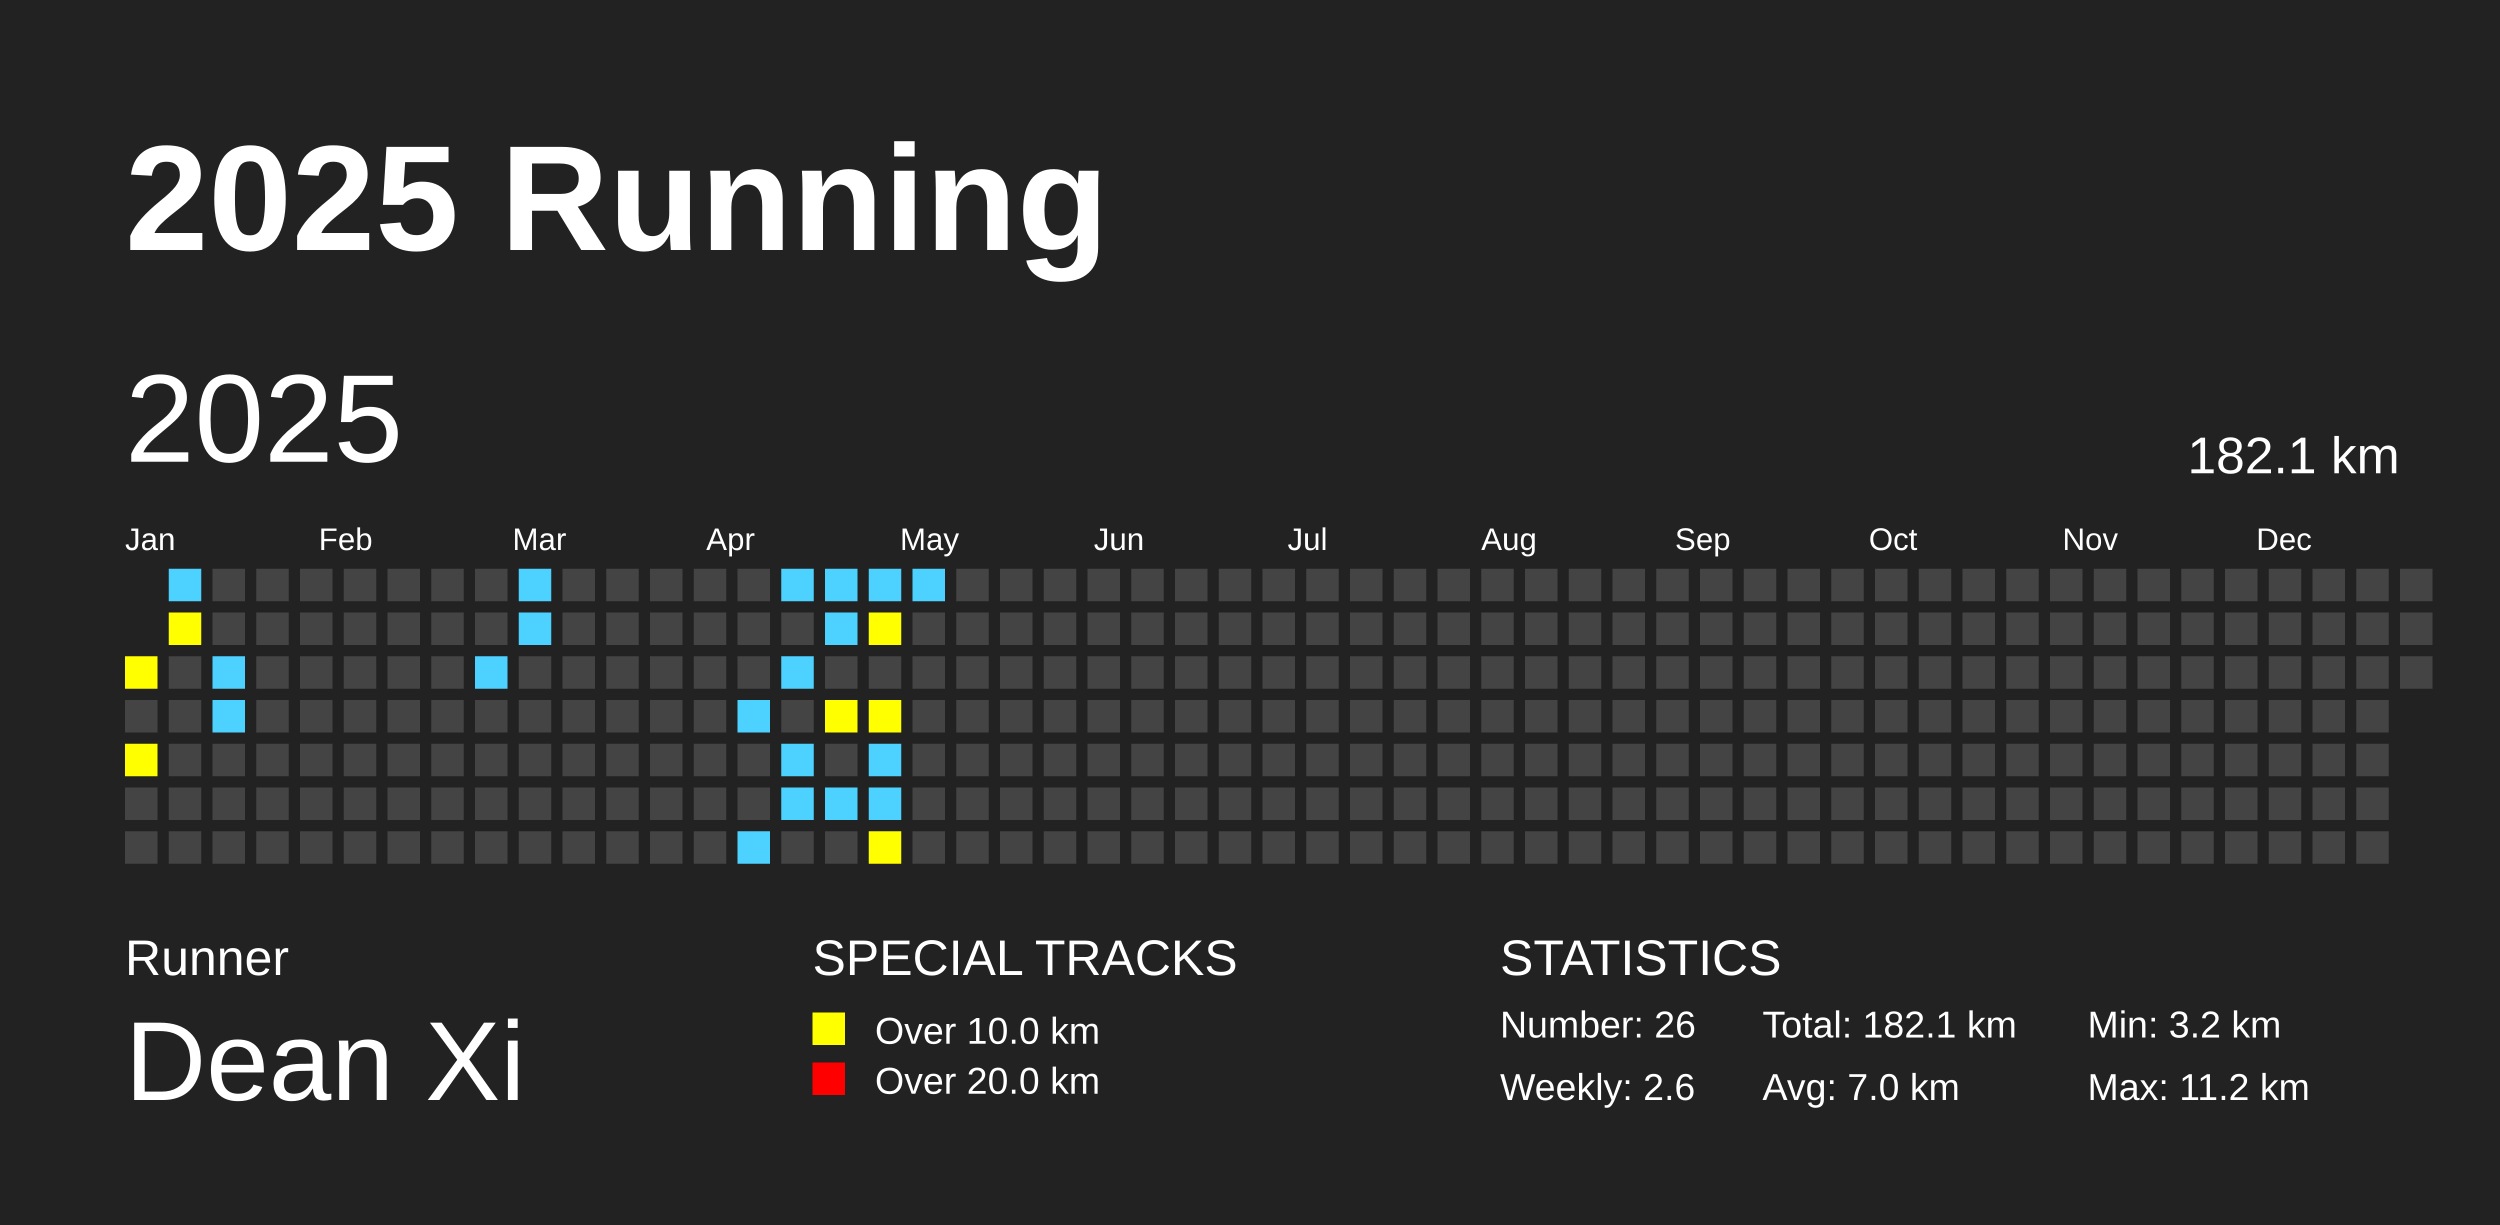
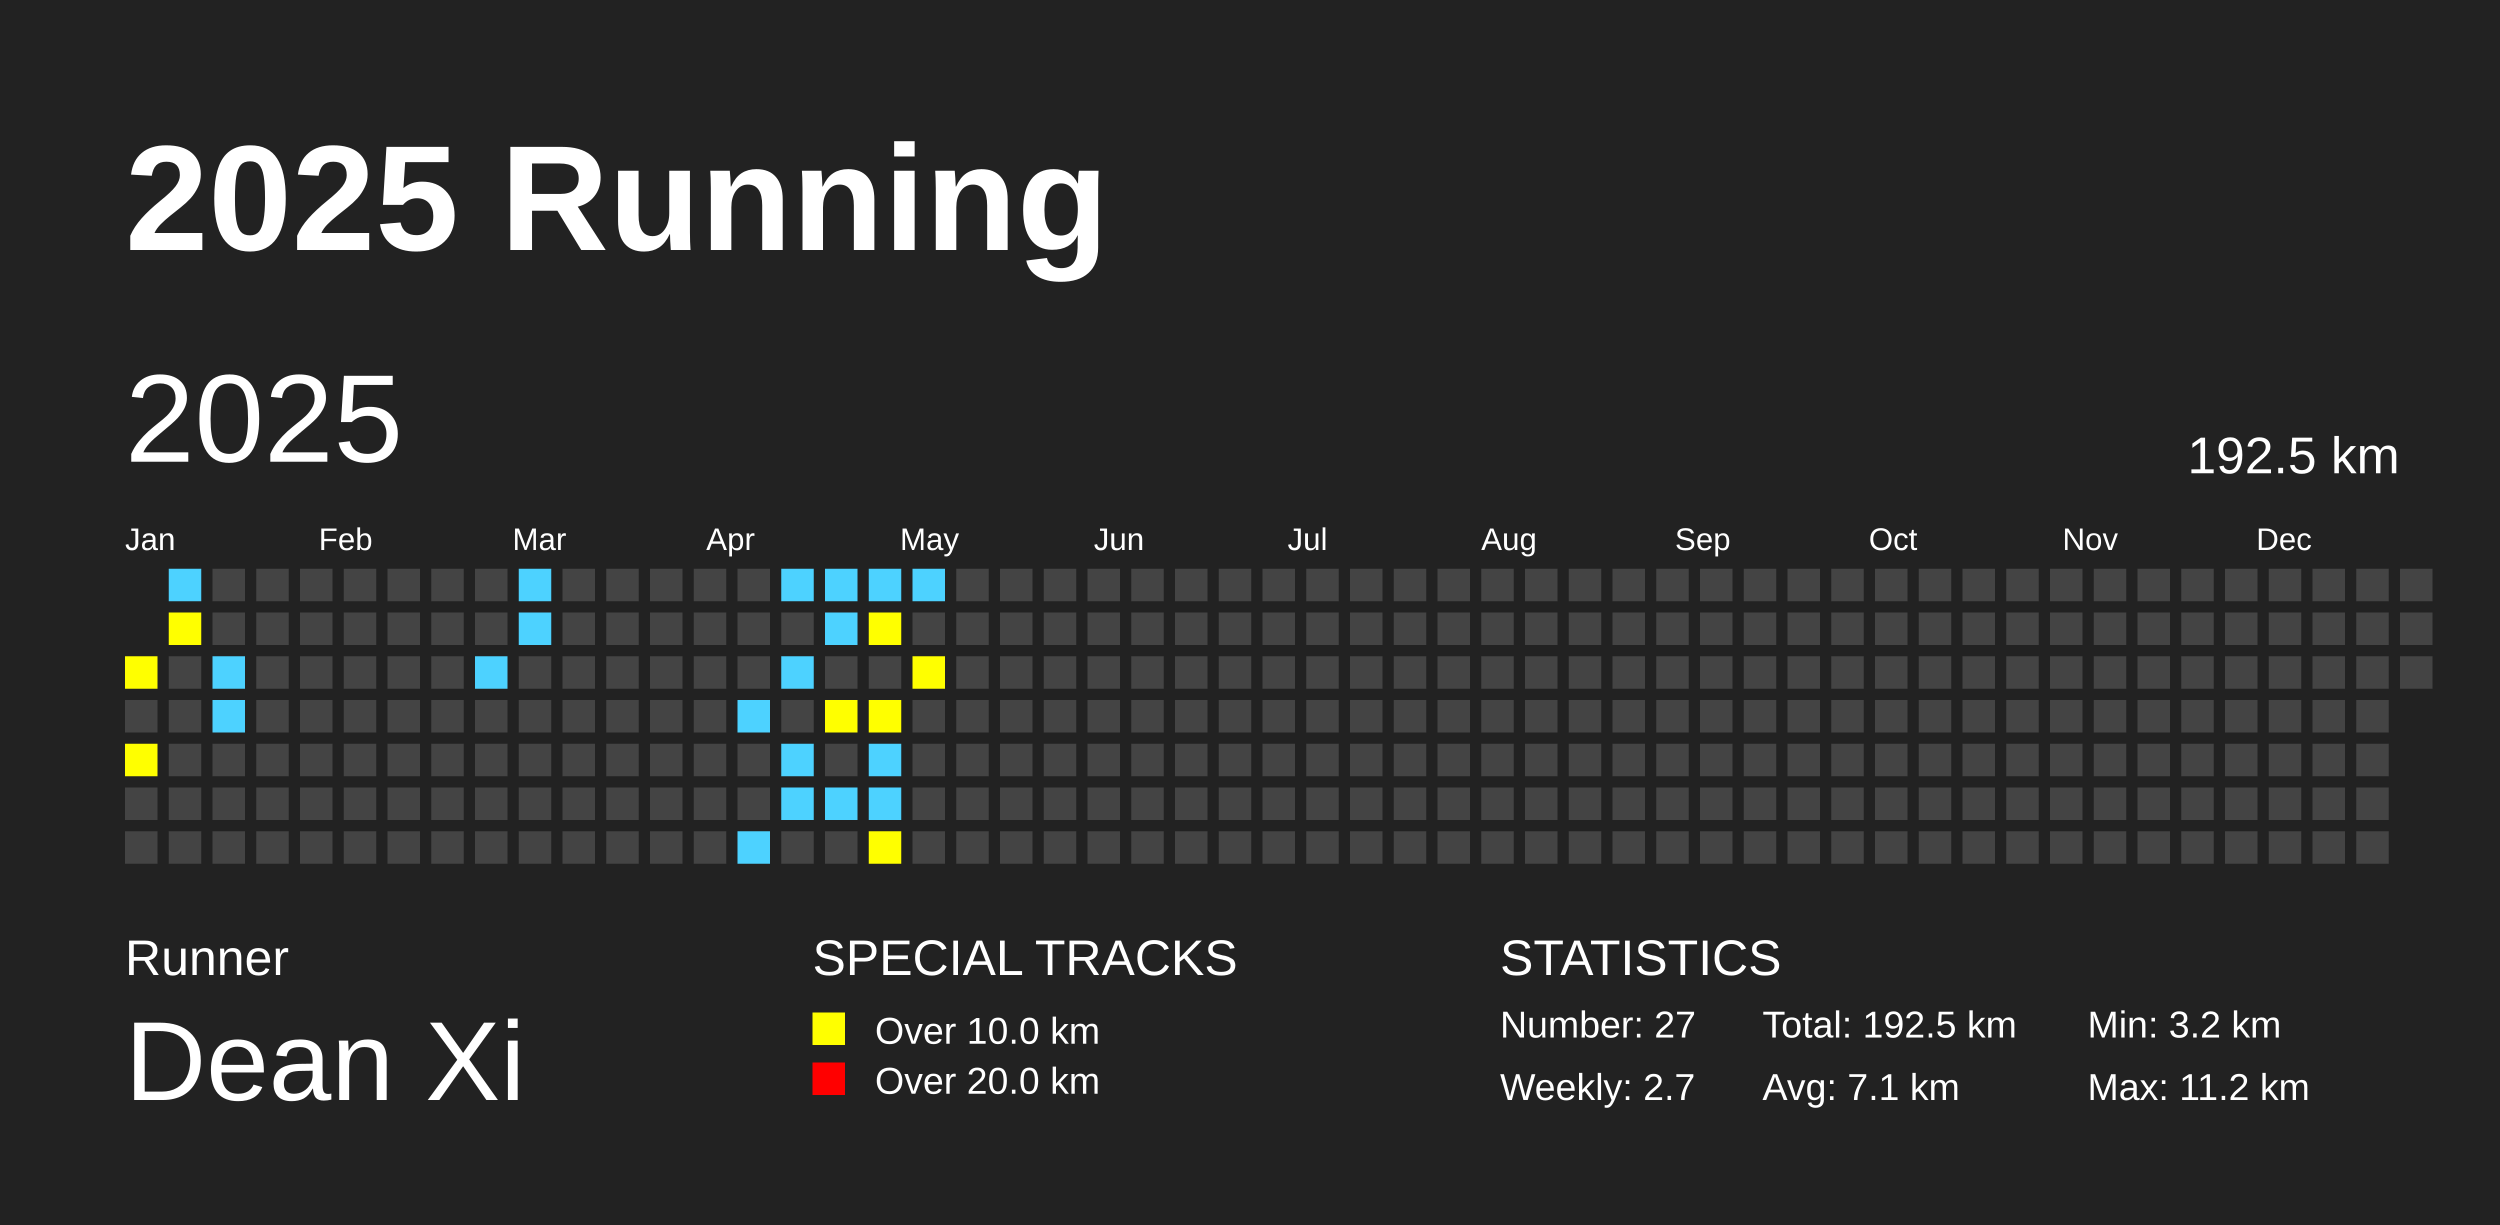
<svg xmlns="http://www.w3.org/2000/svg" baseProfile="full" height="98mm" version="1.1" viewBox="0,0,200,98" width="200mm">
  <defs />
  <rect fill="#222222" height="98" width="200" x="0" y="0" />
  <text fill="#FFFFFF" style="font-size:12px; font-family:Arial; font-weight:bold;" x="10" y="20">2025 Running</text>
  <text fill="#FFFFFF" style="font-size:4px; font-family:Arial" x="10" y="78">Runner</text>
  <text fill="#FFFFFF" style="font-size:9px; font-family:Arial" x="10" y="88">Dean Xi</text>
  <text fill="#FFFFFF" style="font-size:4px; font-family:Arial" x="65" y="78">SPECIAL TRACKS</text>
  <rect fill="yellow" height="2.6" width="2.6" x="65" y="81" />
  <text fill="#FFFFFF" style="font-size:3px; font-family:Arial" x="70" y="83.5">Over 10.0 km</text>
  <rect fill="red" height="2.6" width="2.6" x="65" y="85" />
  <text fill="#FFFFFF" style="font-size:3px; font-family:Arial" x="70" y="87.5">Over 20.0 km</text>
  <text fill="#FFFFFF" style="font-size:4px; font-family:Arial" x="120" y="78">STATISTICS</text>
-   <text fill="#FFFFFF" style="font-size:3px; font-family:Arial" x="120" y="83">Number: 26</text>
-   <text fill="#FFFFFF" style="font-size:3px; font-family:Arial" x="120" y="88">Weekly: 2.6</text>
-   <text fill="#FFFFFF" style="font-size:3px; font-family:Arial" x="141" y="83">Total: 182.1 km</text>
-   <text fill="#FFFFFF" style="font-size:3px; font-family:Arial" x="141" y="88">Avg: 7.0 km</text>
+   <text fill="#FFFFFF" style="font-size:3px; font-family:Arial" x="120" y="83">Number: 27</text>
+   <text fill="#FFFFFF" style="font-size:3px; font-family:Arial" x="120" y="88">Weekly: 2.7</text>
+   <text fill="#FFFFFF" style="font-size:3px; font-family:Arial" x="141" y="83">Total: 192.5 km</text>
+   <text fill="#FFFFFF" style="font-size:3px; font-family:Arial" x="141" y="88">Avg: 7.1 km</text>
  <text fill="#FFFFFF" style="font-size:3px; font-family:Arial" x="167" y="83">Min: 3.2 km</text>
  <text fill="#FFFFFF" style="font-size:3px; font-family:Arial" x="167" y="88">Max: 11.2 km</text>
  <text dominant-baseline="hanging" fill="#FFFFFF" style="font-size:10.0px; font-family:Arial;" x="10" y="30">2025</text>
-   <text dominant-baseline="hanging" fill="#FFFFFF" style="font-size:4.125px; font-family:Arial;" x="175" y="35">182.1 km</text>
+   <text dominant-baseline="hanging" fill="#FFFFFF" style="font-size:4.125px; font-family:Arial;" x="175" y="35">192.5 km</text>
  <text fill="#FFFFFF" style="font-size:2.5px; font-family:Arial" x="10.0" y="44">Jan</text>
  <text fill="#FFFFFF" style="font-size:2.5px; font-family:Arial" x="25.5" y="44">Feb</text>
  <text fill="#FFFFFF" style="font-size:2.5px; font-family:Arial" x="41.0" y="44">Mar</text>
  <text fill="#FFFFFF" style="font-size:2.5px; font-family:Arial" x="56.5" y="44">Apr</text>
  <text fill="#FFFFFF" style="font-size:2.5px; font-family:Arial" x="72.0" y="44">May</text>
  <text fill="#FFFFFF" style="font-size:2.5px; font-family:Arial" x="87.5" y="44">Jun</text>
  <text fill="#FFFFFF" style="font-size:2.5px; font-family:Arial" x="103.0" y="44">Jul</text>
  <text fill="#FFFFFF" style="font-size:2.5px; font-family:Arial" x="118.5" y="44">Aug</text>
  <text fill="#FFFFFF" style="font-size:2.5px; font-family:Arial" x="134.0" y="44">Sep</text>
  <text fill="#FFFFFF" style="font-size:2.5px; font-family:Arial" x="149.5" y="44">Oct</text>
  <text fill="#FFFFFF" style="font-size:2.5px; font-family:Arial" x="165.0" y="44">Nov</text>
  <text fill="#FFFFFF" style="font-size:2.5px; font-family:Arial" x="180.5" y="44">Dec</text>
  <rect fill="yellow" height="2.6" width="2.6" x="10.0" y="52.5" />
  <rect fill="#444444" height="2.6" width="2.6" x="10.0" y="56.0" />
  <rect fill="yellow" height="2.6" width="2.6" x="10.0" y="59.5" />
  <rect fill="#444444" height="2.6" width="2.6" x="10.0" y="63.0" />
  <rect fill="#444444" height="2.6" width="2.6" x="10.0" y="66.5" />
  <rect fill="#4DD2FF" height="2.6" width="2.6" x="13.5" y="45.5" />
  <rect fill="yellow" height="2.6" width="2.6" x="13.5" y="49.0" />
  <rect fill="#444444" height="2.6" width="2.6" x="13.5" y="52.5" />
  <rect fill="#444444" height="2.6" width="2.6" x="13.5" y="56.0" />
  <rect fill="#444444" height="2.6" width="2.6" x="13.5" y="59.5" />
  <rect fill="#444444" height="2.6" width="2.6" x="13.5" y="63.0" />
  <rect fill="#444444" height="2.6" width="2.6" x="13.5" y="66.5" />
  <rect fill="#444444" height="2.6" width="2.6" x="17.0" y="45.5" />
  <rect fill="#444444" height="2.6" width="2.6" x="17.0" y="49.0" />
  <rect fill="#4DD2FF" height="2.6" width="2.6" x="17.0" y="52.5" />
  <rect fill="#4DD2FF" height="2.6" width="2.6" x="17.0" y="56.0" />
  <rect fill="#444444" height="2.6" width="2.6" x="17.0" y="59.5" />
  <rect fill="#444444" height="2.6" width="2.6" x="17.0" y="63.0" />
  <rect fill="#444444" height="2.6" width="2.6" x="17.0" y="66.5" />
  <rect fill="#444444" height="2.6" width="2.6" x="20.5" y="45.5" />
  <rect fill="#444444" height="2.6" width="2.6" x="20.5" y="49.0" />
  <rect fill="#444444" height="2.6" width="2.6" x="20.5" y="52.5" />
  <rect fill="#444444" height="2.6" width="2.6" x="20.5" y="56.0" />
  <rect fill="#444444" height="2.6" width="2.6" x="20.5" y="59.5" />
  <rect fill="#444444" height="2.6" width="2.6" x="20.5" y="63.0" />
  <rect fill="#444444" height="2.6" width="2.6" x="20.5" y="66.5" />
  <rect fill="#444444" height="2.6" width="2.6" x="24.0" y="45.5" />
  <rect fill="#444444" height="2.6" width="2.6" x="24.0" y="49.0" />
  <rect fill="#444444" height="2.6" width="2.6" x="24.0" y="52.5" />
  <rect fill="#444444" height="2.6" width="2.6" x="24.0" y="56.0" />
  <rect fill="#444444" height="2.6" width="2.6" x="24.0" y="59.5" />
  <rect fill="#444444" height="2.6" width="2.6" x="24.0" y="63.0" />
  <rect fill="#444444" height="2.6" width="2.6" x="24.0" y="66.5" />
  <rect fill="#444444" height="2.6" width="2.6" x="27.5" y="45.5" />
  <rect fill="#444444" height="2.6" width="2.6" x="27.5" y="49.0" />
  <rect fill="#444444" height="2.6" width="2.6" x="27.5" y="52.5" />
  <rect fill="#444444" height="2.6" width="2.6" x="27.5" y="56.0" />
  <rect fill="#444444" height="2.6" width="2.6" x="27.5" y="59.5" />
  <rect fill="#444444" height="2.6" width="2.6" x="27.5" y="63.0" />
  <rect fill="#444444" height="2.6" width="2.6" x="27.5" y="66.5" />
  <rect fill="#444444" height="2.6" width="2.6" x="31.0" y="45.5" />
  <rect fill="#444444" height="2.6" width="2.6" x="31.0" y="49.0" />
  <rect fill="#444444" height="2.6" width="2.6" x="31.0" y="52.5" />
  <rect fill="#444444" height="2.6" width="2.6" x="31.0" y="56.0" />
  <rect fill="#444444" height="2.6" width="2.6" x="31.0" y="59.5" />
  <rect fill="#444444" height="2.6" width="2.6" x="31.0" y="63.0" />
  <rect fill="#444444" height="2.6" width="2.6" x="31.0" y="66.5" />
  <rect fill="#444444" height="2.6" width="2.6" x="34.5" y="45.5" />
  <rect fill="#444444" height="2.6" width="2.6" x="34.5" y="49.0" />
  <rect fill="#444444" height="2.6" width="2.6" x="34.5" y="52.5" />
  <rect fill="#444444" height="2.6" width="2.6" x="34.5" y="56.0" />
  <rect fill="#444444" height="2.6" width="2.6" x="34.5" y="59.5" />
  <rect fill="#444444" height="2.6" width="2.6" x="34.5" y="63.0" />
  <rect fill="#444444" height="2.6" width="2.6" x="34.5" y="66.5" />
  <rect fill="#444444" height="2.6" width="2.6" x="38.0" y="45.5" />
  <rect fill="#444444" height="2.6" width="2.6" x="38.0" y="49.0" />
  <rect fill="#4DD2FF" height="2.6" width="2.6" x="38.0" y="52.5" />
  <rect fill="#444444" height="2.6" width="2.6" x="38.0" y="56.0" />
  <rect fill="#444444" height="2.6" width="2.6" x="38.0" y="59.5" />
  <rect fill="#444444" height="2.6" width="2.6" x="38.0" y="63.0" />
  <rect fill="#444444" height="2.6" width="2.6" x="38.0" y="66.5" />
  <rect fill="#4DD2FF" height="2.6" width="2.6" x="41.5" y="45.5" />
  <rect fill="#4DD2FF" height="2.6" width="2.6" x="41.5" y="49.0" />
  <rect fill="#444444" height="2.6" width="2.6" x="41.5" y="52.5" />
  <rect fill="#444444" height="2.6" width="2.6" x="41.5" y="56.0" />
  <rect fill="#444444" height="2.6" width="2.6" x="41.5" y="59.5" />
  <rect fill="#444444" height="2.6" width="2.6" x="41.5" y="63.0" />
  <rect fill="#444444" height="2.6" width="2.6" x="41.5" y="66.5" />
  <rect fill="#444444" height="2.6" width="2.6" x="45.0" y="45.5" />
  <rect fill="#444444" height="2.6" width="2.6" x="45.0" y="49.0" />
  <rect fill="#444444" height="2.6" width="2.6" x="45.0" y="52.5" />
  <rect fill="#444444" height="2.6" width="2.6" x="45.0" y="56.0" />
  <rect fill="#444444" height="2.6" width="2.6" x="45.0" y="59.5" />
  <rect fill="#444444" height="2.6" width="2.6" x="45.0" y="63.0" />
  <rect fill="#444444" height="2.6" width="2.6" x="45.0" y="66.5" />
  <rect fill="#444444" height="2.6" width="2.6" x="48.5" y="45.5" />
  <rect fill="#444444" height="2.6" width="2.6" x="48.5" y="49.0" />
  <rect fill="#444444" height="2.6" width="2.6" x="48.5" y="52.5" />
  <rect fill="#444444" height="2.6" width="2.6" x="48.5" y="56.0" />
  <rect fill="#444444" height="2.6" width="2.6" x="48.5" y="59.5" />
  <rect fill="#444444" height="2.6" width="2.6" x="48.5" y="63.0" />
  <rect fill="#444444" height="2.6" width="2.6" x="48.5" y="66.5" />
  <rect fill="#444444" height="2.6" width="2.6" x="52.0" y="45.5" />
  <rect fill="#444444" height="2.6" width="2.6" x="52.0" y="49.0" />
  <rect fill="#444444" height="2.6" width="2.6" x="52.0" y="52.5" />
  <rect fill="#444444" height="2.6" width="2.6" x="52.0" y="56.0" />
  <rect fill="#444444" height="2.6" width="2.6" x="52.0" y="59.5" />
  <rect fill="#444444" height="2.6" width="2.6" x="52.0" y="63.0" />
  <rect fill="#444444" height="2.6" width="2.6" x="52.0" y="66.5" />
  <rect fill="#444444" height="2.6" width="2.6" x="55.5" y="45.5" />
  <rect fill="#444444" height="2.6" width="2.6" x="55.5" y="49.0" />
  <rect fill="#444444" height="2.6" width="2.6" x="55.5" y="52.5" />
  <rect fill="#444444" height="2.6" width="2.6" x="55.5" y="56.0" />
  <rect fill="#444444" height="2.6" width="2.6" x="55.5" y="59.5" />
  <rect fill="#444444" height="2.6" width="2.6" x="55.5" y="63.0" />
  <rect fill="#444444" height="2.6" width="2.6" x="55.5" y="66.5" />
  <rect fill="#444444" height="2.6" width="2.6" x="59.0" y="45.5" />
  <rect fill="#444444" height="2.6" width="2.6" x="59.0" y="49.0" />
  <rect fill="#444444" height="2.6" width="2.6" x="59.0" y="52.5" />
  <rect fill="#4DD2FF" height="2.6" width="2.6" x="59.0" y="56.0" />
  <rect fill="#444444" height="2.6" width="2.6" x="59.0" y="59.5" />
  <rect fill="#444444" height="2.6" width="2.6" x="59.0" y="63.0" />
  <rect fill="#4DD2FF" height="2.6" width="2.6" x="59.0" y="66.5" />
  <rect fill="#4DD2FF" height="2.6" width="2.6" x="62.5" y="45.5" />
  <rect fill="#444444" height="2.6" width="2.6" x="62.5" y="49.0" />
  <rect fill="#4DD2FF" height="2.6" width="2.6" x="62.5" y="52.5" />
  <rect fill="#444444" height="2.6" width="2.6" x="62.5" y="56.0" />
  <rect fill="#4DD2FF" height="2.6" width="2.6" x="62.5" y="59.5" />
  <rect fill="#4DD2FF" height="2.6" width="2.6" x="62.5" y="63.0" />
  <rect fill="#444444" height="2.6" width="2.6" x="62.5" y="66.5" />
  <rect fill="#4DD2FF" height="2.6" width="2.6" x="66.0" y="45.5" />
  <rect fill="#4DD2FF" height="2.6" width="2.6" x="66.0" y="49.0" />
  <rect fill="#444444" height="2.6" width="2.6" x="66.0" y="52.5" />
  <rect fill="yellow" height="2.6" width="2.6" x="66.0" y="56.0" />
  <rect fill="#444444" height="2.6" width="2.6" x="66.0" y="59.5" />
  <rect fill="#4DD2FF" height="2.6" width="2.6" x="66.0" y="63.0" />
  <rect fill="#444444" height="2.6" width="2.6" x="66.0" y="66.5" />
  <rect fill="#4DD2FF" height="2.6" width="2.6" x="69.5" y="45.5" />
  <rect fill="yellow" height="2.6" width="2.6" x="69.5" y="49.0" />
  <rect fill="#444444" height="2.6" width="2.6" x="69.5" y="52.5" />
  <rect fill="yellow" height="2.6" width="2.6" x="69.5" y="56.0" />
  <rect fill="#4DD2FF" height="2.6" width="2.6" x="69.5" y="59.5" />
  <rect fill="#4DD2FF" height="2.6" width="2.6" x="69.5" y="63.0" />
  <rect fill="yellow" height="2.6" width="2.6" x="69.5" y="66.5" />
  <rect fill="#4DD2FF" height="2.6" width="2.6" x="73.0" y="45.5" />
  <rect fill="#444444" height="2.6" width="2.6" x="73.0" y="49.0" />
-   <rect fill="#444444" height="2.6" width="2.6" x="73.0" y="52.5" />
+   <rect fill="yellow" height="2.6" width="2.6" x="73.0" y="52.5" />
  <rect fill="#444444" height="2.6" width="2.6" x="73.0" y="56.0" />
  <rect fill="#444444" height="2.6" width="2.6" x="73.0" y="59.5" />
  <rect fill="#444444" height="2.6" width="2.6" x="73.0" y="63.0" />
  <rect fill="#444444" height="2.6" width="2.6" x="73.0" y="66.5" />
  <rect fill="#444444" height="2.6" width="2.6" x="76.5" y="45.5" />
  <rect fill="#444444" height="2.6" width="2.6" x="76.5" y="49.0" />
  <rect fill="#444444" height="2.6" width="2.6" x="76.5" y="52.5" />
  <rect fill="#444444" height="2.6" width="2.6" x="76.5" y="56.0" />
  <rect fill="#444444" height="2.6" width="2.6" x="76.5" y="59.5" />
  <rect fill="#444444" height="2.6" width="2.6" x="76.5" y="63.0" />
  <rect fill="#444444" height="2.6" width="2.6" x="76.5" y="66.5" />
  <rect fill="#444444" height="2.6" width="2.6" x="80.0" y="45.5" />
  <rect fill="#444444" height="2.6" width="2.6" x="80.0" y="49.0" />
  <rect fill="#444444" height="2.6" width="2.6" x="80.0" y="52.5" />
  <rect fill="#444444" height="2.6" width="2.6" x="80.0" y="56.0" />
  <rect fill="#444444" height="2.6" width="2.6" x="80.0" y="59.5" />
  <rect fill="#444444" height="2.6" width="2.6" x="80.0" y="63.0" />
  <rect fill="#444444" height="2.6" width="2.6" x="80.0" y="66.5" />
  <rect fill="#444444" height="2.6" width="2.6" x="83.5" y="45.5" />
  <rect fill="#444444" height="2.6" width="2.6" x="83.5" y="49.0" />
  <rect fill="#444444" height="2.6" width="2.6" x="83.5" y="52.5" />
  <rect fill="#444444" height="2.6" width="2.6" x="83.5" y="56.0" />
  <rect fill="#444444" height="2.6" width="2.6" x="83.5" y="59.5" />
  <rect fill="#444444" height="2.6" width="2.6" x="83.5" y="63.0" />
  <rect fill="#444444" height="2.6" width="2.6" x="83.5" y="66.5" />
  <rect fill="#444444" height="2.6" width="2.6" x="87.0" y="45.5" />
  <rect fill="#444444" height="2.6" width="2.6" x="87.0" y="49.0" />
  <rect fill="#444444" height="2.6" width="2.6" x="87.0" y="52.5" />
  <rect fill="#444444" height="2.6" width="2.6" x="87.0" y="56.0" />
  <rect fill="#444444" height="2.6" width="2.6" x="87.0" y="59.5" />
  <rect fill="#444444" height="2.6" width="2.6" x="87.0" y="63.0" />
  <rect fill="#444444" height="2.6" width="2.6" x="87.0" y="66.5" />
  <rect fill="#444444" height="2.6" width="2.6" x="90.5" y="45.5" />
  <rect fill="#444444" height="2.6" width="2.6" x="90.5" y="49.0" />
  <rect fill="#444444" height="2.6" width="2.6" x="90.5" y="52.5" />
  <rect fill="#444444" height="2.6" width="2.6" x="90.5" y="56.0" />
  <rect fill="#444444" height="2.6" width="2.6" x="90.5" y="59.5" />
  <rect fill="#444444" height="2.6" width="2.6" x="90.5" y="63.0" />
  <rect fill="#444444" height="2.6" width="2.6" x="90.5" y="66.5" />
  <rect fill="#444444" height="2.6" width="2.6" x="94.0" y="45.5" />
  <rect fill="#444444" height="2.6" width="2.6" x="94.0" y="49.0" />
  <rect fill="#444444" height="2.6" width="2.6" x="94.0" y="52.5" />
  <rect fill="#444444" height="2.6" width="2.6" x="94.0" y="56.0" />
  <rect fill="#444444" height="2.6" width="2.6" x="94.0" y="59.5" />
  <rect fill="#444444" height="2.6" width="2.6" x="94.0" y="63.0" />
  <rect fill="#444444" height="2.6" width="2.6" x="94.0" y="66.5" />
  <rect fill="#444444" height="2.6" width="2.6" x="97.5" y="45.5" />
  <rect fill="#444444" height="2.6" width="2.6" x="97.5" y="49.0" />
  <rect fill="#444444" height="2.6" width="2.6" x="97.5" y="52.5" />
  <rect fill="#444444" height="2.6" width="2.6" x="97.5" y="56.0" />
  <rect fill="#444444" height="2.6" width="2.6" x="97.5" y="59.5" />
  <rect fill="#444444" height="2.6" width="2.6" x="97.5" y="63.0" />
  <rect fill="#444444" height="2.6" width="2.6" x="97.5" y="66.5" />
  <rect fill="#444444" height="2.6" width="2.6" x="101.0" y="45.5" />
  <rect fill="#444444" height="2.6" width="2.6" x="101.0" y="49.0" />
  <rect fill="#444444" height="2.6" width="2.6" x="101.0" y="52.5" />
  <rect fill="#444444" height="2.6" width="2.6" x="101.0" y="56.0" />
  <rect fill="#444444" height="2.6" width="2.6" x="101.0" y="59.5" />
  <rect fill="#444444" height="2.6" width="2.6" x="101.0" y="63.0" />
  <rect fill="#444444" height="2.6" width="2.6" x="101.0" y="66.5" />
  <rect fill="#444444" height="2.6" width="2.6" x="104.5" y="45.5" />
  <rect fill="#444444" height="2.6" width="2.6" x="104.5" y="49.0" />
  <rect fill="#444444" height="2.6" width="2.6" x="104.5" y="52.5" />
  <rect fill="#444444" height="2.6" width="2.6" x="104.5" y="56.0" />
  <rect fill="#444444" height="2.6" width="2.6" x="104.5" y="59.5" />
  <rect fill="#444444" height="2.6" width="2.6" x="104.5" y="63.0" />
  <rect fill="#444444" height="2.6" width="2.6" x="104.5" y="66.5" />
  <rect fill="#444444" height="2.6" width="2.6" x="108.0" y="45.5" />
  <rect fill="#444444" height="2.6" width="2.6" x="108.0" y="49.0" />
  <rect fill="#444444" height="2.6" width="2.6" x="108.0" y="52.5" />
  <rect fill="#444444" height="2.6" width="2.6" x="108.0" y="56.0" />
  <rect fill="#444444" height="2.6" width="2.6" x="108.0" y="59.5" />
  <rect fill="#444444" height="2.6" width="2.6" x="108.0" y="63.0" />
  <rect fill="#444444" height="2.6" width="2.6" x="108.0" y="66.5" />
  <rect fill="#444444" height="2.6" width="2.6" x="111.5" y="45.5" />
  <rect fill="#444444" height="2.6" width="2.6" x="111.5" y="49.0" />
  <rect fill="#444444" height="2.6" width="2.6" x="111.5" y="52.5" />
  <rect fill="#444444" height="2.6" width="2.6" x="111.5" y="56.0" />
  <rect fill="#444444" height="2.6" width="2.6" x="111.5" y="59.5" />
  <rect fill="#444444" height="2.6" width="2.6" x="111.5" y="63.0" />
  <rect fill="#444444" height="2.6" width="2.6" x="111.5" y="66.5" />
  <rect fill="#444444" height="2.6" width="2.6" x="115.0" y="45.5" />
  <rect fill="#444444" height="2.6" width="2.6" x="115.0" y="49.0" />
  <rect fill="#444444" height="2.6" width="2.6" x="115.0" y="52.5" />
  <rect fill="#444444" height="2.6" width="2.6" x="115.0" y="56.0" />
  <rect fill="#444444" height="2.6" width="2.6" x="115.0" y="59.5" />
  <rect fill="#444444" height="2.6" width="2.6" x="115.0" y="63.0" />
  <rect fill="#444444" height="2.6" width="2.6" x="115.0" y="66.5" />
  <rect fill="#444444" height="2.6" width="2.6" x="118.5" y="45.5" />
  <rect fill="#444444" height="2.6" width="2.6" x="118.5" y="49.0" />
  <rect fill="#444444" height="2.6" width="2.6" x="118.5" y="52.5" />
  <rect fill="#444444" height="2.6" width="2.6" x="118.5" y="56.0" />
  <rect fill="#444444" height="2.6" width="2.6" x="118.5" y="59.5" />
  <rect fill="#444444" height="2.6" width="2.6" x="118.5" y="63.0" />
  <rect fill="#444444" height="2.6" width="2.6" x="118.5" y="66.5" />
  <rect fill="#444444" height="2.6" width="2.6" x="122.0" y="45.5" />
  <rect fill="#444444" height="2.6" width="2.6" x="122.0" y="49.0" />
  <rect fill="#444444" height="2.6" width="2.6" x="122.0" y="52.5" />
  <rect fill="#444444" height="2.6" width="2.6" x="122.0" y="56.0" />
  <rect fill="#444444" height="2.6" width="2.6" x="122.0" y="59.5" />
  <rect fill="#444444" height="2.6" width="2.6" x="122.0" y="63.0" />
  <rect fill="#444444" height="2.6" width="2.6" x="122.0" y="66.5" />
  <rect fill="#444444" height="2.6" width="2.6" x="125.5" y="45.5" />
  <rect fill="#444444" height="2.6" width="2.6" x="125.5" y="49.0" />
  <rect fill="#444444" height="2.6" width="2.6" x="125.5" y="52.5" />
  <rect fill="#444444" height="2.6" width="2.6" x="125.5" y="56.0" />
  <rect fill="#444444" height="2.6" width="2.6" x="125.5" y="59.5" />
  <rect fill="#444444" height="2.6" width="2.6" x="125.5" y="63.0" />
  <rect fill="#444444" height="2.6" width="2.6" x="125.5" y="66.5" />
  <rect fill="#444444" height="2.6" width="2.6" x="129.0" y="45.5" />
  <rect fill="#444444" height="2.6" width="2.6" x="129.0" y="49.0" />
  <rect fill="#444444" height="2.6" width="2.6" x="129.0" y="52.5" />
  <rect fill="#444444" height="2.6" width="2.6" x="129.0" y="56.0" />
  <rect fill="#444444" height="2.6" width="2.6" x="129.0" y="59.5" />
  <rect fill="#444444" height="2.6" width="2.6" x="129.0" y="63.0" />
  <rect fill="#444444" height="2.6" width="2.6" x="129.0" y="66.5" />
  <rect fill="#444444" height="2.6" width="2.6" x="132.5" y="45.5" />
  <rect fill="#444444" height="2.6" width="2.6" x="132.5" y="49.0" />
  <rect fill="#444444" height="2.6" width="2.6" x="132.5" y="52.5" />
  <rect fill="#444444" height="2.6" width="2.6" x="132.5" y="56.0" />
  <rect fill="#444444" height="2.6" width="2.6" x="132.5" y="59.5" />
  <rect fill="#444444" height="2.6" width="2.6" x="132.5" y="63.0" />
  <rect fill="#444444" height="2.6" width="2.6" x="132.5" y="66.5" />
  <rect fill="#444444" height="2.6" width="2.6" x="136.0" y="45.5" />
  <rect fill="#444444" height="2.6" width="2.6" x="136.0" y="49.0" />
  <rect fill="#444444" height="2.6" width="2.6" x="136.0" y="52.5" />
  <rect fill="#444444" height="2.6" width="2.6" x="136.0" y="56.0" />
  <rect fill="#444444" height="2.6" width="2.6" x="136.0" y="59.5" />
  <rect fill="#444444" height="2.6" width="2.6" x="136.0" y="63.0" />
  <rect fill="#444444" height="2.6" width="2.6" x="136.0" y="66.5" />
  <rect fill="#444444" height="2.6" width="2.6" x="139.5" y="45.5" />
  <rect fill="#444444" height="2.6" width="2.6" x="139.5" y="49.0" />
  <rect fill="#444444" height="2.6" width="2.6" x="139.5" y="52.5" />
  <rect fill="#444444" height="2.6" width="2.6" x="139.5" y="56.0" />
  <rect fill="#444444" height="2.6" width="2.6" x="139.5" y="59.5" />
  <rect fill="#444444" height="2.6" width="2.6" x="139.5" y="63.0" />
  <rect fill="#444444" height="2.6" width="2.6" x="139.5" y="66.5" />
  <rect fill="#444444" height="2.6" width="2.6" x="143.0" y="45.5" />
  <rect fill="#444444" height="2.6" width="2.6" x="143.0" y="49.0" />
  <rect fill="#444444" height="2.6" width="2.6" x="143.0" y="52.5" />
  <rect fill="#444444" height="2.6" width="2.6" x="143.0" y="56.0" />
  <rect fill="#444444" height="2.6" width="2.6" x="143.0" y="59.5" />
  <rect fill="#444444" height="2.6" width="2.6" x="143.0" y="63.0" />
  <rect fill="#444444" height="2.6" width="2.6" x="143.0" y="66.5" />
  <rect fill="#444444" height="2.6" width="2.6" x="146.5" y="45.5" />
  <rect fill="#444444" height="2.6" width="2.6" x="146.5" y="49.0" />
  <rect fill="#444444" height="2.6" width="2.6" x="146.5" y="52.5" />
  <rect fill="#444444" height="2.6" width="2.6" x="146.5" y="56.0" />
  <rect fill="#444444" height="2.6" width="2.6" x="146.5" y="59.5" />
  <rect fill="#444444" height="2.6" width="2.6" x="146.5" y="63.0" />
  <rect fill="#444444" height="2.6" width="2.6" x="146.5" y="66.5" />
  <rect fill="#444444" height="2.6" width="2.6" x="150.0" y="45.5" />
  <rect fill="#444444" height="2.6" width="2.6" x="150.0" y="49.0" />
  <rect fill="#444444" height="2.6" width="2.6" x="150.0" y="52.5" />
  <rect fill="#444444" height="2.6" width="2.6" x="150.0" y="56.0" />
  <rect fill="#444444" height="2.6" width="2.6" x="150.0" y="59.5" />
  <rect fill="#444444" height="2.6" width="2.6" x="150.0" y="63.0" />
  <rect fill="#444444" height="2.6" width="2.6" x="150.0" y="66.5" />
  <rect fill="#444444" height="2.6" width="2.6" x="153.5" y="45.5" />
  <rect fill="#444444" height="2.6" width="2.6" x="153.5" y="49.0" />
  <rect fill="#444444" height="2.6" width="2.6" x="153.5" y="52.5" />
  <rect fill="#444444" height="2.6" width="2.6" x="153.5" y="56.0" />
  <rect fill="#444444" height="2.6" width="2.6" x="153.5" y="59.5" />
  <rect fill="#444444" height="2.6" width="2.6" x="153.5" y="63.0" />
  <rect fill="#444444" height="2.6" width="2.6" x="153.5" y="66.5" />
  <rect fill="#444444" height="2.6" width="2.6" x="157.0" y="45.5" />
  <rect fill="#444444" height="2.6" width="2.6" x="157.0" y="49.0" />
  <rect fill="#444444" height="2.6" width="2.6" x="157.0" y="52.5" />
  <rect fill="#444444" height="2.6" width="2.6" x="157.0" y="56.0" />
  <rect fill="#444444" height="2.6" width="2.6" x="157.0" y="59.5" />
  <rect fill="#444444" height="2.6" width="2.6" x="157.0" y="63.0" />
  <rect fill="#444444" height="2.6" width="2.6" x="157.0" y="66.5" />
  <rect fill="#444444" height="2.6" width="2.6" x="160.5" y="45.5" />
  <rect fill="#444444" height="2.6" width="2.6" x="160.5" y="49.0" />
  <rect fill="#444444" height="2.6" width="2.6" x="160.5" y="52.5" />
  <rect fill="#444444" height="2.6" width="2.6" x="160.5" y="56.0" />
  <rect fill="#444444" height="2.6" width="2.6" x="160.5" y="59.5" />
  <rect fill="#444444" height="2.6" width="2.6" x="160.5" y="63.0" />
  <rect fill="#444444" height="2.6" width="2.6" x="160.5" y="66.5" />
  <rect fill="#444444" height="2.6" width="2.6" x="164.0" y="45.5" />
  <rect fill="#444444" height="2.6" width="2.6" x="164.0" y="49.0" />
  <rect fill="#444444" height="2.6" width="2.6" x="164.0" y="52.5" />
  <rect fill="#444444" height="2.6" width="2.6" x="164.0" y="56.0" />
  <rect fill="#444444" height="2.6" width="2.6" x="164.0" y="59.5" />
  <rect fill="#444444" height="2.6" width="2.6" x="164.0" y="63.0" />
  <rect fill="#444444" height="2.6" width="2.6" x="164.0" y="66.5" />
  <rect fill="#444444" height="2.6" width="2.6" x="167.5" y="45.5" />
  <rect fill="#444444" height="2.6" width="2.6" x="167.5" y="49.0" />
  <rect fill="#444444" height="2.6" width="2.6" x="167.5" y="52.5" />
  <rect fill="#444444" height="2.6" width="2.6" x="167.5" y="56.0" />
  <rect fill="#444444" height="2.6" width="2.6" x="167.5" y="59.5" />
  <rect fill="#444444" height="2.6" width="2.6" x="167.5" y="63.0" />
  <rect fill="#444444" height="2.6" width="2.6" x="167.5" y="66.5" />
  <rect fill="#444444" height="2.6" width="2.6" x="171.0" y="45.5" />
  <rect fill="#444444" height="2.6" width="2.6" x="171.0" y="49.0" />
  <rect fill="#444444" height="2.6" width="2.6" x="171.0" y="52.5" />
  <rect fill="#444444" height="2.6" width="2.6" x="171.0" y="56.0" />
  <rect fill="#444444" height="2.6" width="2.6" x="171.0" y="59.5" />
  <rect fill="#444444" height="2.6" width="2.6" x="171.0" y="63.0" />
  <rect fill="#444444" height="2.6" width="2.6" x="171.0" y="66.5" />
  <rect fill="#444444" height="2.6" width="2.6" x="174.5" y="45.5" />
  <rect fill="#444444" height="2.6" width="2.6" x="174.5" y="49.0" />
  <rect fill="#444444" height="2.6" width="2.6" x="174.5" y="52.5" />
  <rect fill="#444444" height="2.6" width="2.6" x="174.5" y="56.0" />
  <rect fill="#444444" height="2.6" width="2.6" x="174.5" y="59.5" />
  <rect fill="#444444" height="2.6" width="2.6" x="174.5" y="63.0" />
  <rect fill="#444444" height="2.6" width="2.6" x="174.5" y="66.5" />
  <rect fill="#444444" height="2.6" width="2.6" x="178.0" y="45.5" />
  <rect fill="#444444" height="2.6" width="2.6" x="178.0" y="49.0" />
  <rect fill="#444444" height="2.6" width="2.6" x="178.0" y="52.5" />
  <rect fill="#444444" height="2.6" width="2.6" x="178.0" y="56.0" />
  <rect fill="#444444" height="2.6" width="2.6" x="178.0" y="59.5" />
  <rect fill="#444444" height="2.6" width="2.6" x="178.0" y="63.0" />
  <rect fill="#444444" height="2.6" width="2.6" x="178.0" y="66.5" />
  <rect fill="#444444" height="2.6" width="2.6" x="181.5" y="45.5" />
  <rect fill="#444444" height="2.6" width="2.6" x="181.5" y="49.0" />
  <rect fill="#444444" height="2.6" width="2.6" x="181.5" y="52.5" />
  <rect fill="#444444" height="2.6" width="2.6" x="181.5" y="56.0" />
  <rect fill="#444444" height="2.6" width="2.6" x="181.5" y="59.5" />
  <rect fill="#444444" height="2.6" width="2.6" x="181.5" y="63.0" />
  <rect fill="#444444" height="2.6" width="2.6" x="181.5" y="66.5" />
  <rect fill="#444444" height="2.6" width="2.6" x="185.0" y="45.5" />
  <rect fill="#444444" height="2.6" width="2.6" x="185.0" y="49.0" />
  <rect fill="#444444" height="2.6" width="2.6" x="185.0" y="52.5" />
  <rect fill="#444444" height="2.6" width="2.6" x="185.0" y="56.0" />
  <rect fill="#444444" height="2.6" width="2.6" x="185.0" y="59.5" />
  <rect fill="#444444" height="2.6" width="2.6" x="185.0" y="63.0" />
  <rect fill="#444444" height="2.6" width="2.6" x="185.0" y="66.5" />
  <rect fill="#444444" height="2.6" width="2.6" x="188.5" y="45.5" />
  <rect fill="#444444" height="2.6" width="2.6" x="188.5" y="49.0" />
  <rect fill="#444444" height="2.6" width="2.6" x="188.5" y="52.5" />
  <rect fill="#444444" height="2.6" width="2.6" x="188.5" y="56.0" />
  <rect fill="#444444" height="2.6" width="2.6" x="188.5" y="59.5" />
  <rect fill="#444444" height="2.6" width="2.6" x="188.5" y="63.0" />
  <rect fill="#444444" height="2.6" width="2.6" x="188.5" y="66.5" />
  <rect fill="#444444" height="2.6" width="2.6" x="192.0" y="45.5" />
  <rect fill="#444444" height="2.6" width="2.6" x="192.0" y="49.0" />
  <rect fill="#444444" height="2.6" width="2.6" x="192.0" y="52.5" />
</svg>
